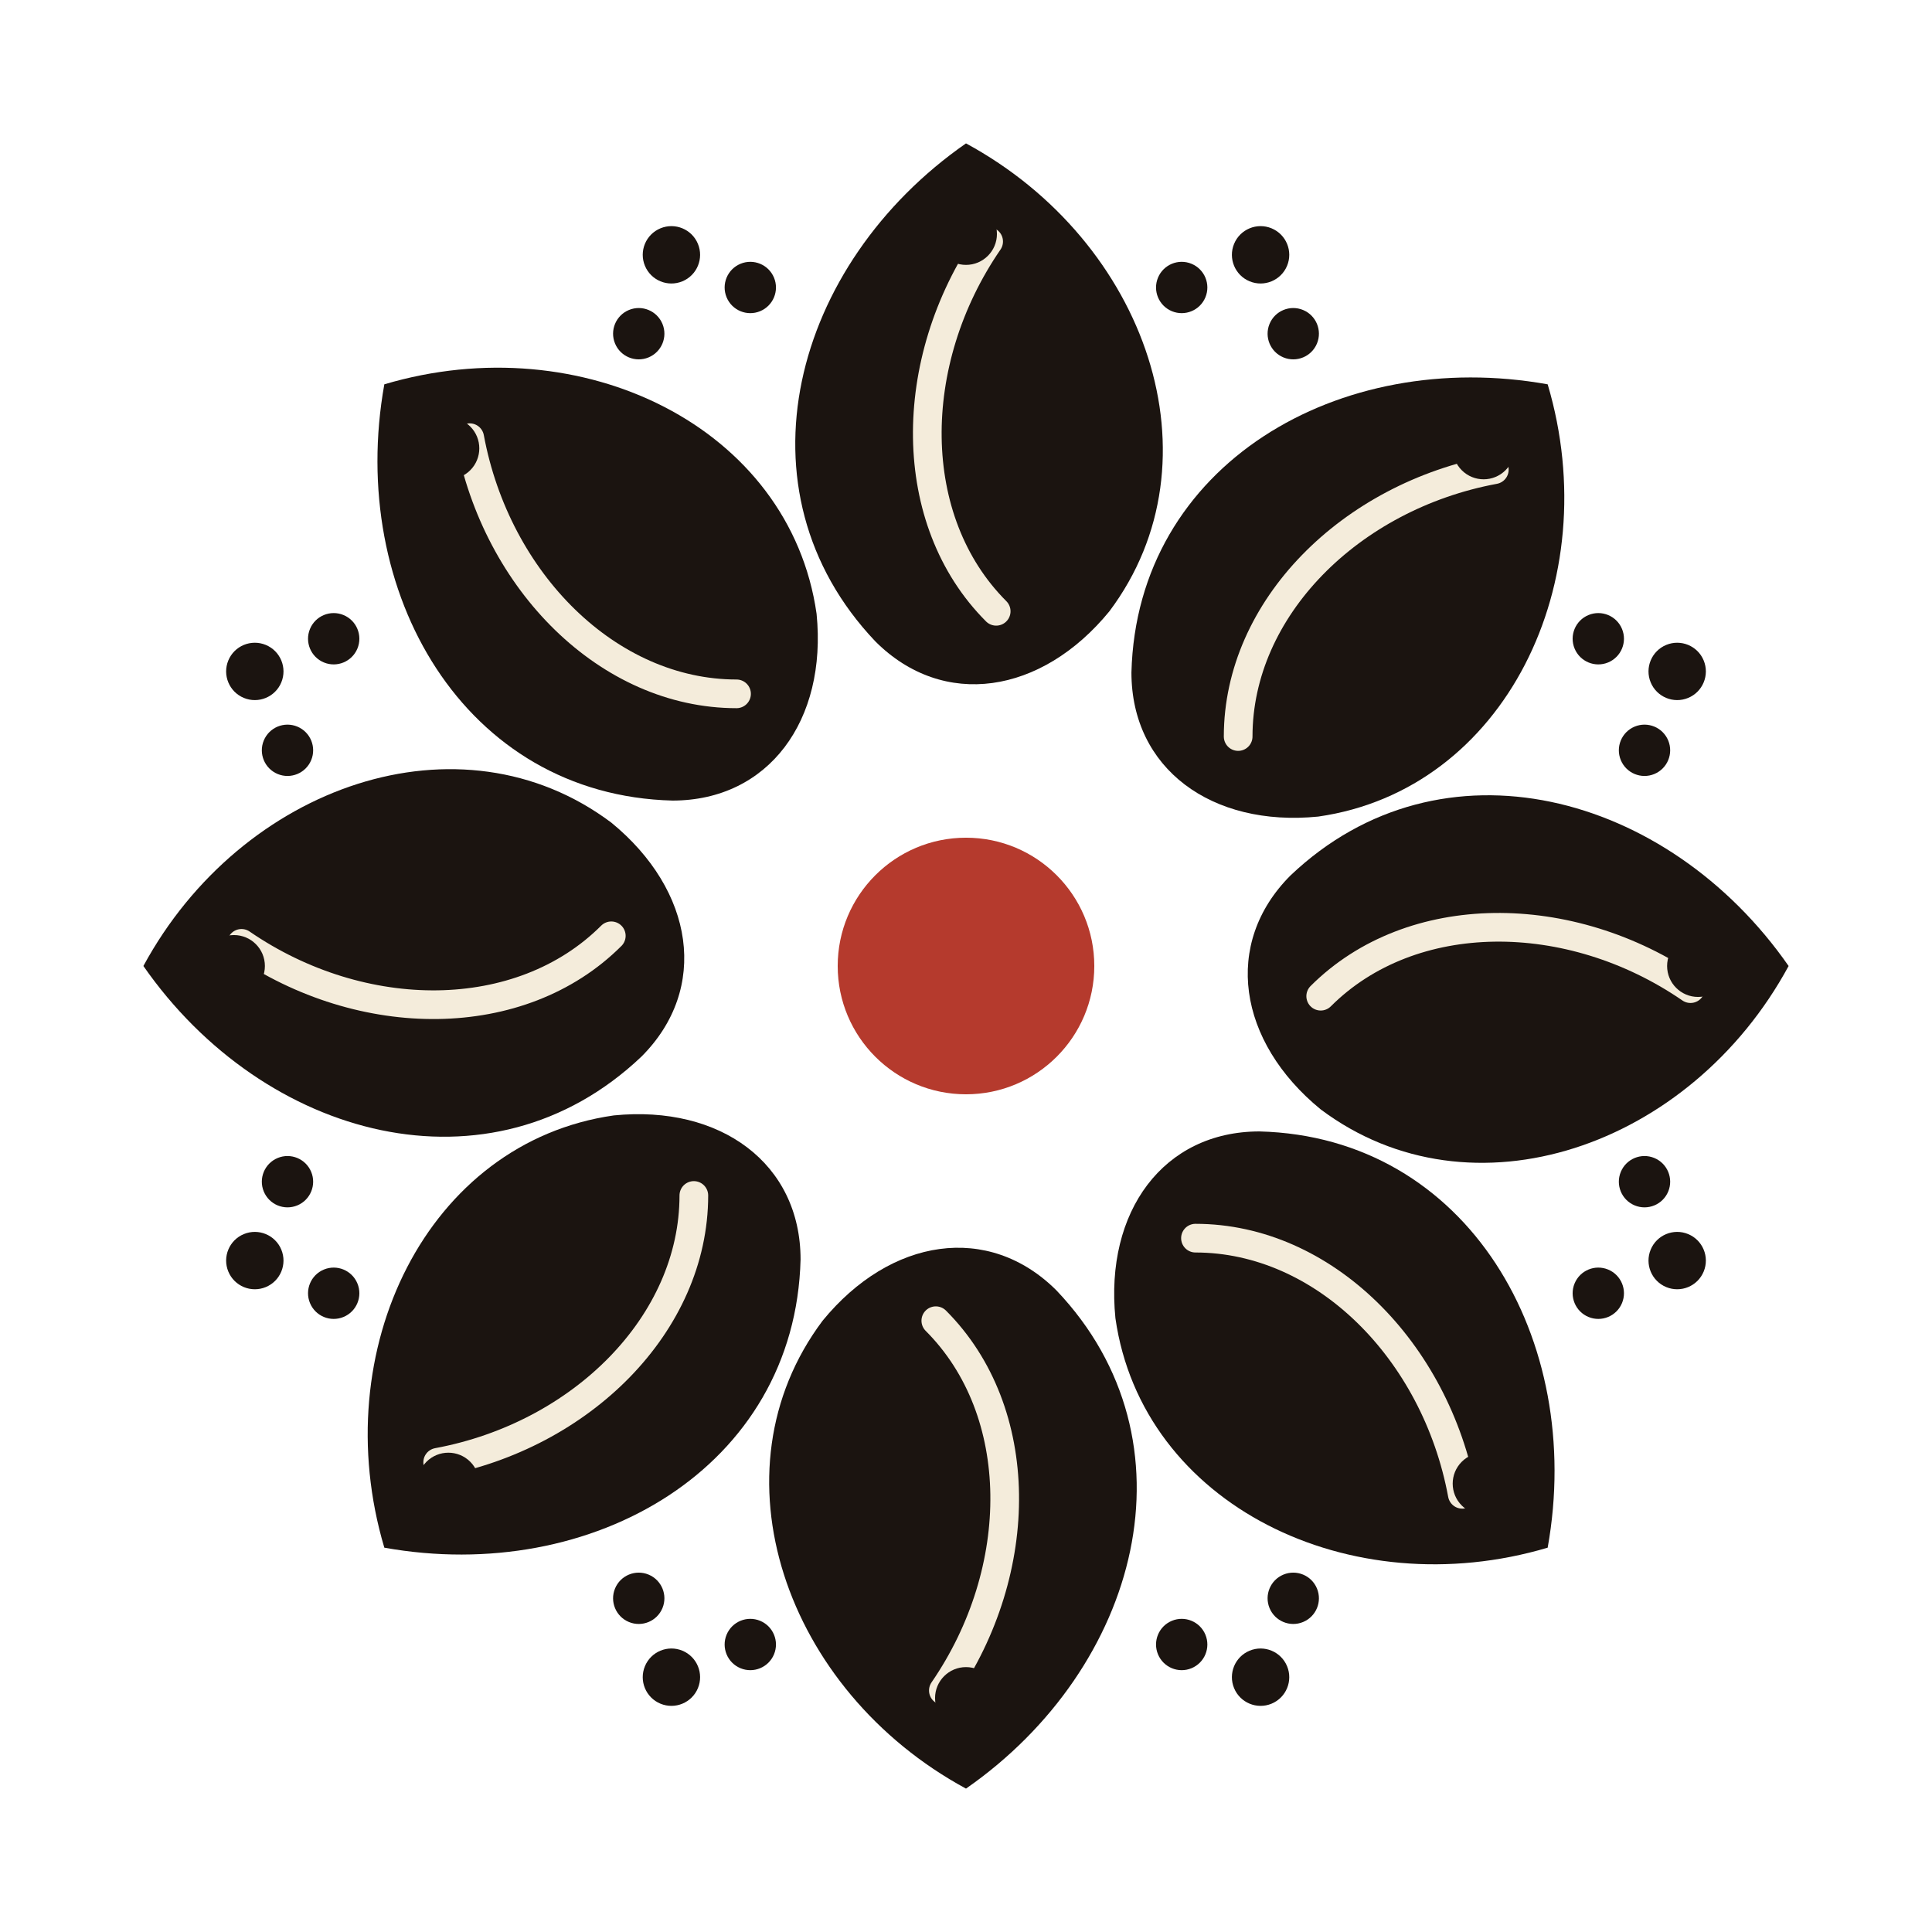
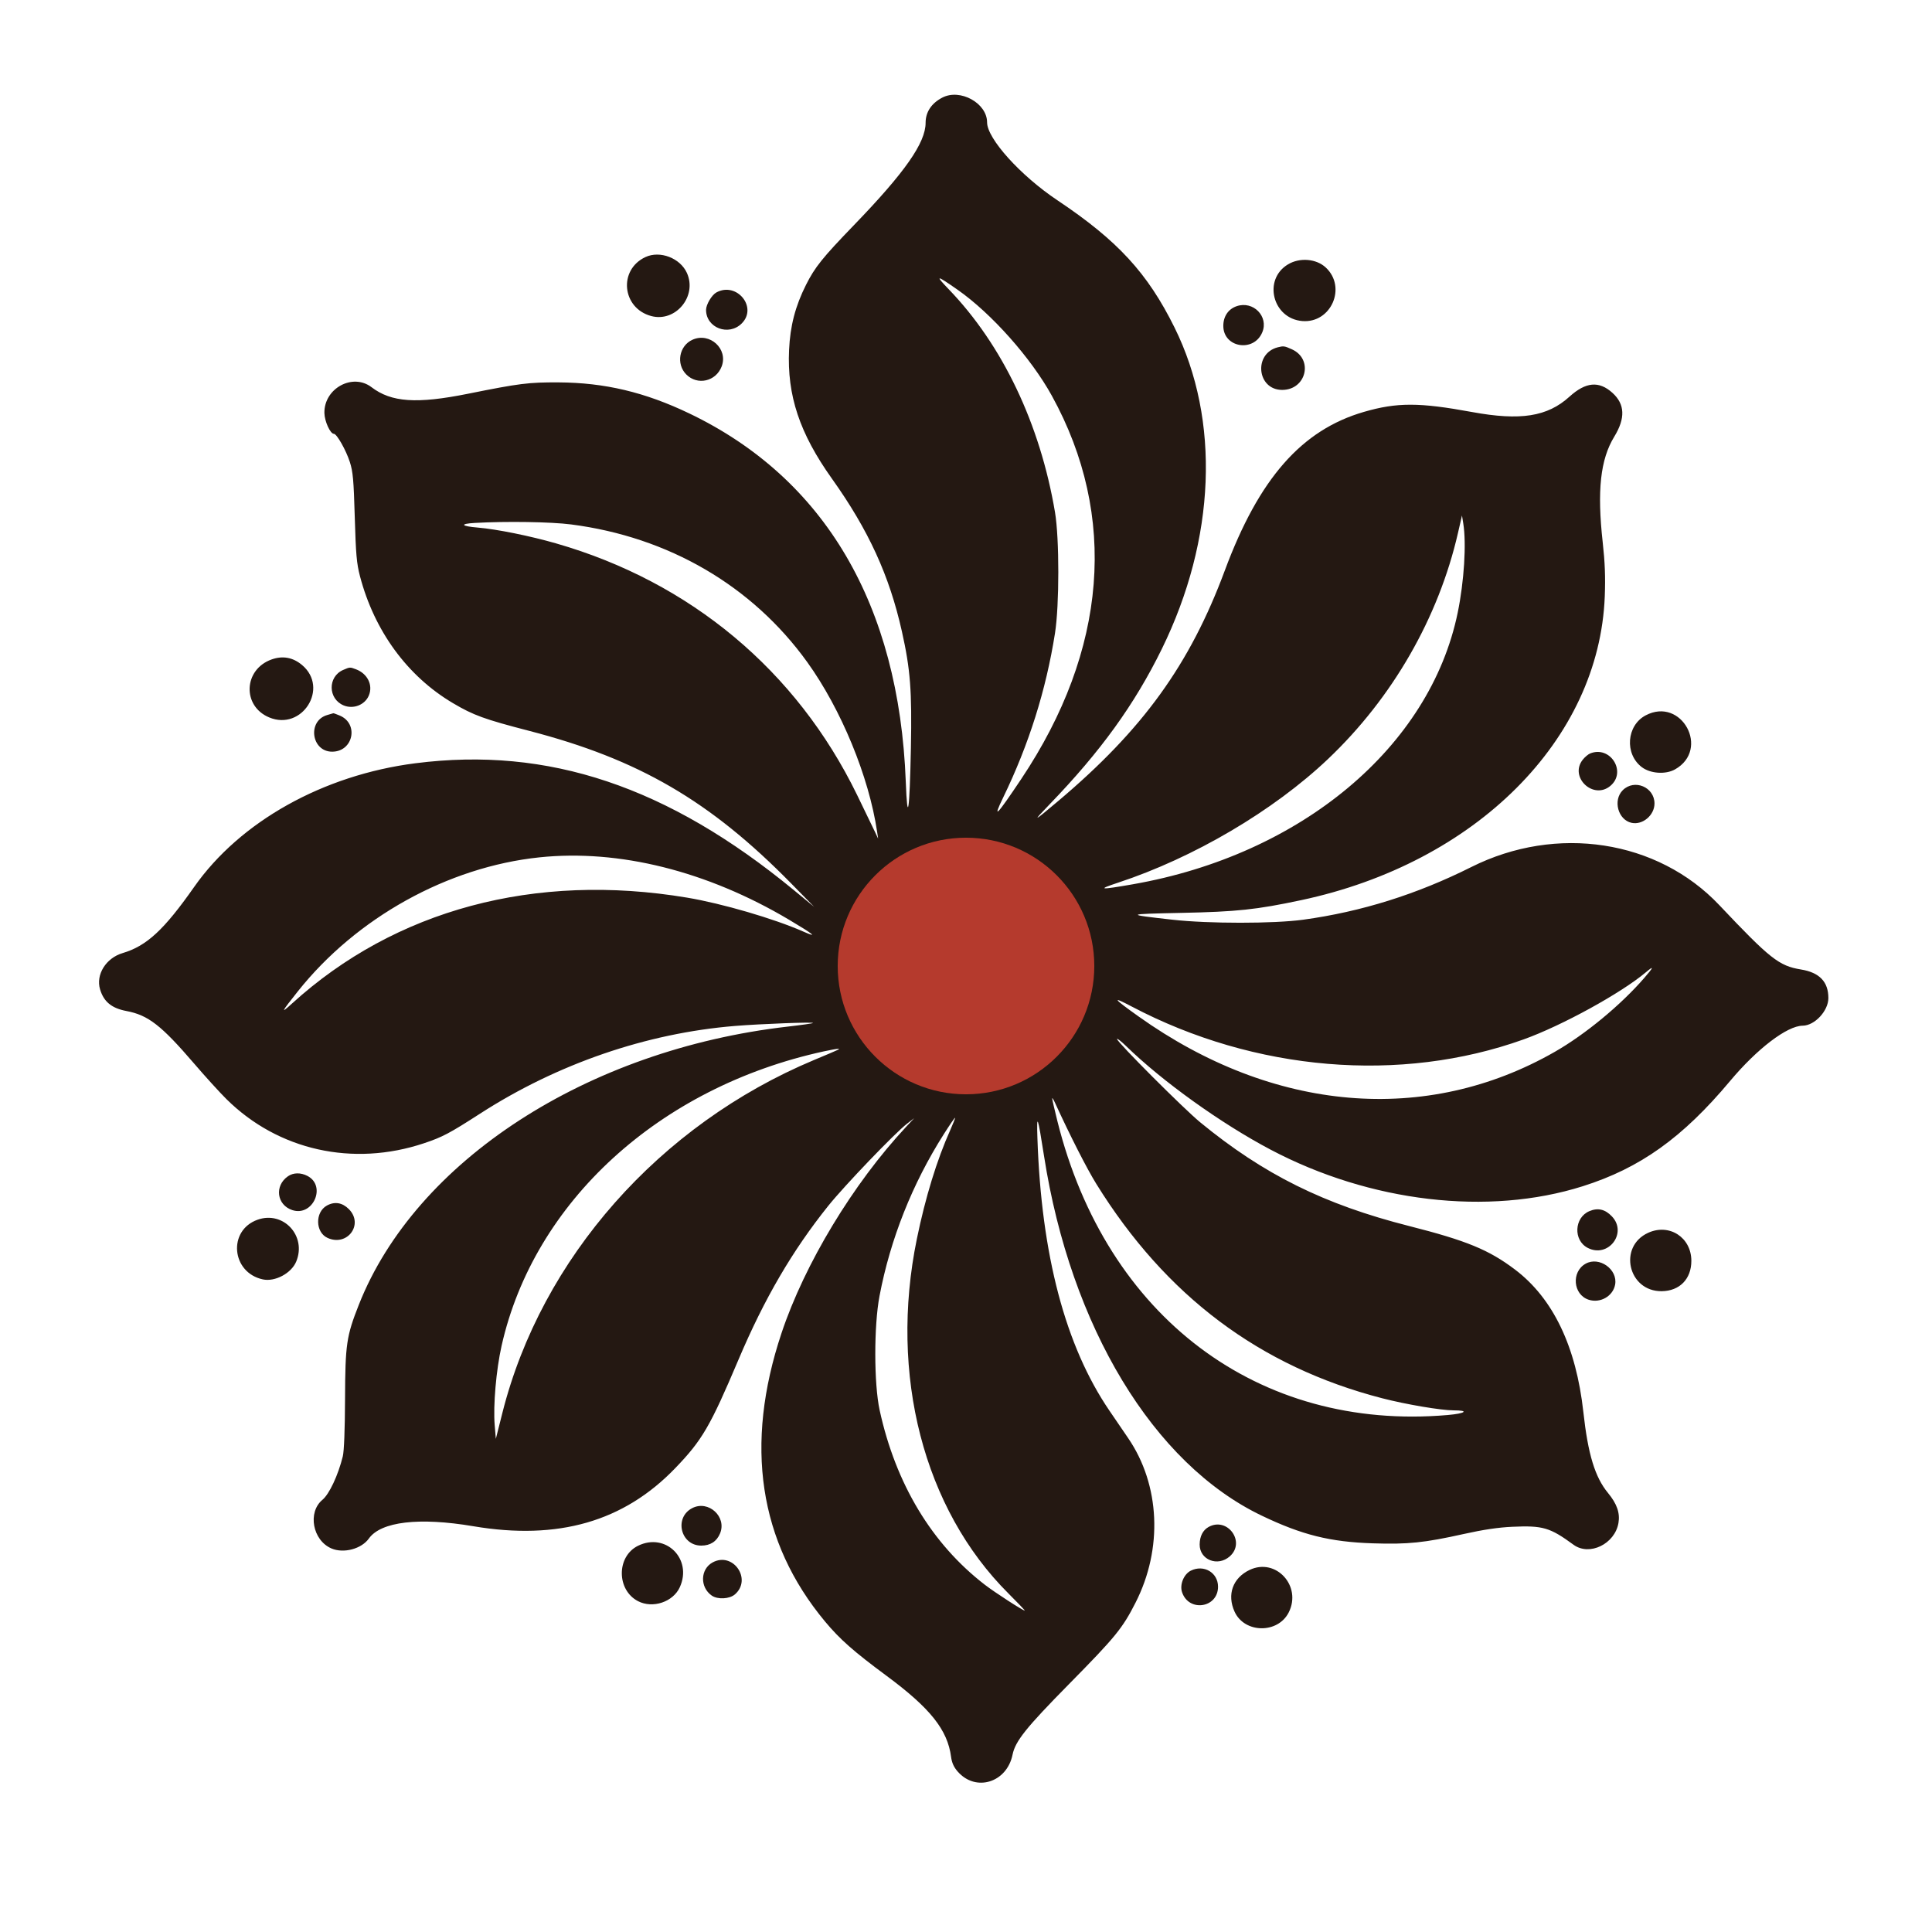
- <svg xmlns="http://www.w3.org/2000/svg" viewBox="0 0 256 256" width="256" height="256" role="img" aria-label="Sajni mehendi logo dark">
-   <defs>
-     <g id="paisley-dark">
-       <path d="M0-37C-23-21-31 9-12 29C-3 38 10 36 19 25C34 5 24-24 0-37Z" fill="#1B1410" />
-       <path d="M3-24C-8-8-8 13 4 25" fill="none" stroke="#F4ECDB" stroke-width="3.8" stroke-linecap="round" />
-       <circle cx="-16" cy="-3" r="3.7" fill="#1B1410" />
-       <circle cx="16" cy="8" r="3.7" fill="#1B1410" />
-       <circle cx="0" cy="-25" r="4.1" fill="#1B1410" />
-     </g>
-     <g id="cluster-dark">
-       <circle cx="0" cy="0" r="3.8" fill="#1B1410" />
-       <circle cx="-8" cy="8" r="3.4" fill="#1B1410" />
-       <circle cx="8" cy="8" r="3.4" fill="#1B1410" />
-     </g>
-   </defs>
-   <g transform="translate(128 128)">
-     <use href="#paisley-dark" transform="rotate(0) translate(0 -72)" />
-     <use href="#paisley-dark" transform="rotate(45) translate(0 -72)" />
-     <use href="#paisley-dark" transform="rotate(90) translate(0 -72)" />
-     <use href="#paisley-dark" transform="rotate(135) translate(0 -72)" />
-     <use href="#paisley-dark" transform="rotate(180) translate(0 -72)" />
-     <use href="#paisley-dark" transform="rotate(225) translate(0 -72)" />
-     <use href="#paisley-dark" transform="rotate(270) translate(0 -72)" />
-     <use href="#paisley-dark" transform="rotate(315) translate(0 -72)" />
-     <use href="#cluster-dark" transform="rotate(22.5) translate(0 -102)" />
-     <use href="#cluster-dark" transform="rotate(67.5) translate(0 -102)" />
-     <use href="#cluster-dark" transform="rotate(112.5) translate(0 -102)" />
-     <use href="#cluster-dark" transform="rotate(157.5) translate(0 -102)" />
-     <use href="#cluster-dark" transform="rotate(202.5) translate(0 -102)" />
-     <use href="#cluster-dark" transform="rotate(247.5) translate(0 -102)" />
-     <use href="#cluster-dark" transform="rotate(292.5) translate(0 -102)" />
-     <use href="#cluster-dark" transform="rotate(337.5) translate(0 -102)" />
-   </g>
+ <svg xmlns="http://www.w3.org/2000/svg" viewBox="0 0 256 256" role="img" aria-label="Sajni flower">
+   <path fill="#241812" fill-rule="evenodd" d="M124.859 12.934C123.415 13.686 122.647 14.847 122.647 16.275 122.647 18.923 119.903 22.843 113.167 29.816 108.984 34.147 107.981 35.395 106.801 37.743 105.383 40.563 104.702 43.181 104.556 46.371 104.28 52.396 105.949 57.413 110.229 63.418 115.084 70.231 117.851 76.269 119.505 83.665 120.629 88.685 120.847 91.514 120.698 99.142 120.534 107.531 120.243 109.427 120.019 103.564 119.124 80.131 109.28 63.386 91.345 54.787 85.465 51.967 80.124 50.699 74.007 50.669 70.037 50.65 68.86 50.797 62.022 52.172 55.216 53.54 51.859 53.312 49.225 51.303 46.723 49.395 42.934 51.466 42.984 54.715 43 55.812 43.76 57.484 44.242 57.484 44.625 57.484 45.846 59.639 46.352 61.207 46.769 62.499 46.865 63.57 47.009 68.538 47.151 73.437 47.259 74.669 47.695 76.335 49.599 83.608 53.984 89.599 60.013 93.166 62.743 94.782 64.159 95.297 70.111 96.84 84.621 100.602 94.099 106.122 104.844 117.07L107.869 120.152 105.193 117.949C88.484 104.196 72.649 98.888 55.04 101.136 42.817 102.697 31.815 108.849 25.725 117.528 21.731 123.22 19.436 125.342 16.253 126.288 14.04 126.945 12.673 129.14 13.259 131.095 13.751 132.739 14.792 133.594 16.753 133.965 19.638 134.51 21.373 135.859 25.739 140.947 27.202 142.653 29.124 144.766 30.009 145.642 36.864 152.43 46.767 154.639 56.195 151.482 58.635 150.665 59.549 150.182 63.62 147.558 73.853 140.962 85.666 136.899 97.396 135.943 100.818 135.664 107.879 135.399 107.723 135.555 107.666 135.611 106.158 135.826 104.37 136.031 77.78 139.088 55.078 153.814 47.546 172.89 45.906 177.045 45.748 178.121 45.719 185.367 45.703 189.434 45.592 192.293 45.423 192.974 44.802 195.486 43.634 197.978 42.724 198.733 40.731 200.387 41.421 204.109 43.92 205.178 45.535 205.869 47.894 205.243 48.877 203.863 50.478 201.615 55.533 201.02 62.716 202.233 73.951 204.13 82.659 201.624 89.484 194.527 93.056 190.813 94.099 189.02 97.866 180.131 101.285 172.062 104.998 165.705 109.759 159.767 111.907 157.089 118.602 150.111 120.204 148.881L121.135 148.167 120.065 149.312C113.035 156.846 106.621 167.462 103.557 176.638 98.611 191.446 100.548 204.312 109.309 214.843 111.276 217.208 113.095 218.815 117.467 222.05 123.271 226.344 125.553 229.211 126.023 232.795 126.126 233.58 126.388 234.159 126.907 234.75 129.304 237.481 133.419 236.203 134.17 232.495 134.531 230.712 135.963 228.922 141.616 223.185 147.816 216.894 148.726 215.781 150.474 212.343 154.102 205.205 153.722 196.764 149.493 190.568 148.808 189.563 147.693 187.93 147.017 186.938 141.174 178.375 137.981 166.3 137.463 150.807 137.349 147.404 137.507 147.829 138.337 153.156 141.87 175.829 152.848 193.969 167.19 200.834 172.537 203.393 176.235 204.314 181.915 204.499 186.569 204.651 188.71 204.43 193.997 203.253 196.55 202.685 198.537 202.391 200.386 202.307 204.442 202.124 205.376 202.398 208.5 204.686 210.605 206.228 213.983 204.588 214.455 201.795 214.678 200.475 214.253 199.261 213.063 197.818 211.342 195.731 210.417 192.691 209.804 187.113 208.851 178.429 205.789 172.039 200.753 168.228 197.289 165.606 194.323 164.386 186.722 162.456 175.448 159.594 167.443 155.62 159.034 148.712 156.835 146.905 148.015 138.073 148.015 137.678 148.015 137.548 148.564 137.976 149.236 138.63 154.053 143.317 161.81 148.876 168.352 152.33 181.565 159.306 197.193 161.14 209.714 157.185 217.315 154.784 222.942 150.767 229.24 143.244 232.832 138.953 236.806 135.925 238.865 135.909 240.455 135.897 242.269 133.946 242.269 132.248 242.269 130.089 241.089 128.86 238.63 128.46 235.733 127.989 234.542 127.05 227.823 119.941 219.641 111.283 206.252 109.224 194.954 114.887 187.736 118.506 180.378 120.811 172.684 121.866 168.768 122.402 160.147 122.402 155.345 121.865 149.032 121.159 149.092 121.114 156.509 120.962 163.887 120.811 166.462 120.538 172.388 119.28 195.562 114.36 211.914 98.002 212.641 79.011 212.738 76.463 212.665 74.531 212.367 71.857 211.606 65.003 212.058 60.871 213.898 57.861 215.395 55.413 215.318 53.555 213.655 52.053 211.875 50.444 210.123 50.602 207.954 52.568 205.037 55.212 201.464 55.774 195.054 54.596 188.054 53.31 185.114 53.306 180.731 54.576 172.469 56.97 166.825 63.402 162.301 75.577 157.662 88.062 151.436 96.679 140.218 106.141 136.861 108.972 136.711 109.029 139.08 106.575 145.833 99.58 150.347 93.33 153.946 85.993 161.088 71.431 161.712 55.685 155.634 43.404 152.057 36.175 148.099 31.875 140.102 26.531 135.211 23.262 130.793 18.364 130.793 16.211 130.793 13.667 127.228 11.699 124.859 12.934M85.527 34.062C81.912 35.742 82.406 40.831 86.286 41.876 89.52 42.747 92.417 39.247 91.017 36.162 90.12 34.188 87.452 33.168 85.527 34.062M170.668 35.029C167.318 37.037 168.618 42.213 172.555 42.54 176.374 42.856 178.482 38.063 175.673 35.448 174.414 34.277 172.228 34.093 170.668 35.029M125.701 38.315C132.833 45.711 137.823 56.179 139.794 67.88 140.377 71.344 140.377 80.196 139.793 83.898 138.604 91.444 136.335 98.64 132.933 105.658 131.446 108.725 132.065 108.092 135.324 103.215 146.726 86.151 148.146 68.365 139.378 52.443 136.62 47.434 131.371 41.53 126.89 38.396 124.052 36.411 123.853 36.398 125.701 38.315M94.925 38.75C94.311 39.084 93.556 40.358 93.556 41.061 93.556 43.45 96.553 44.587 98.286 42.854 100.424 40.716 97.617 37.287 94.925 38.75M163.862 40.572C162.751 40.953 162.095 41.923 162.095 43.183 162.095 46.07 166.129 46.737 167.257 44.037 168.135 41.936 166.059 39.817 163.862 40.572M91.757 45.018C89.982 45.816 89.554 48.236 90.943 49.625 92.423 51.105 94.868 50.545 95.626 48.551 96.509 46.233 94.05 43.987 91.757 45.018M169.319 46.017C166.062 46.845 166.553 51.665 169.894 51.665 173.09 51.665 174.069 47.596 171.189 46.288 170.206 45.842 170.08 45.824 169.319 46.017M193.186 70.633C190.604 81.866 184.517 92.455 175.984 100.56 168.751 107.43 158.16 113.667 148.131 116.965 145.298 117.896 145.72 117.94 150.115 117.17 172.403 113.265 189.482 98.985 193.153 81.184 194.005 77.052 194.32 72.004 193.89 69.353L193.721 68.305 193.186 70.633M62.895 69.292C60.865 69.408 61.08 69.721 63.316 69.908 65.817 70.116 70.231 71.009 73.705 72.009 91.506 77.133 105.536 88.856 113.557 105.309 114.68 107.613 115.769 109.865 115.978 110.313L116.357 111.127 116.219 110.196C115.138 102.908 111.462 93.984 106.967 87.738 99.686 77.622 88.592 71.152 75.673 69.49 73 69.146 67.085 69.054 62.895 69.292M35.988 87.381C32.265 88.708 32.062 93.554 35.666 95.06 40.037 96.886 43.639 91.161 40.03 88.124 38.818 87.104 37.464 86.855 35.988 87.381M45.47 88.771C43.412 89.666 43.45 92.599 45.531 93.469 46.82 94.007 48.358 93.403 48.876 92.153 49.445 90.777 48.702 89.265 47.17 88.685 46.368 88.381 46.366 88.381 45.47 88.771M218.056 94.791C215.527 96.128 215.243 99.892 217.539 101.644 218.679 102.513 220.695 102.652 221.947 101.949 226.642 99.31 222.817 92.273 218.056 94.791M43.36 94.744C40.688 95.517 41.25 99.616 44.026 99.602 46.816 99.588 47.576 95.884 45.01 94.812 44.583 94.633 44.204 94.497 44.167 94.508 44.131 94.52 43.768 94.626 43.36 94.744M210.708 99.835C210.438 99.944 209.993 100.319 209.719 100.667 207.901 102.979 211.129 106.03 213.385 104.131 215.582 102.283 213.383 98.755 210.708 99.835M215.022 104.709C213.695 106.036 214.396 108.636 216.186 109.029 217.653 109.351 219.229 108.025 219.229 106.469 219.229 104.289 216.559 103.172 215.022 104.709M71.472 113.604C59.337 114.873 47.223 121.596 39.453 131.375 37.247 134.151 37.132 134.391 38.688 132.977 52.383 120.528 70.882 115.569 91.043 118.941 95.68 119.716 102.587 121.734 106.44 123.437 108.449 124.326 107.85 123.827 104.557 121.872 93.691 115.417 82.022 112.502 71.472 113.604M218.087 128.832C214.791 131.605 206.953 135.909 201.891 137.725 185.578 143.577 166.272 141.959 149.963 133.373 147.234 131.936 147.454 132.256 150.867 134.686 168.707 147.392 188.992 149.116 206.016 139.374 210.064 137.057 214.753 133.184 217.883 129.571 219.14 128.12 219.203 127.893 218.087 128.832M109.149 139.315C87.36 144.062 70.739 159.255 66.46 178.336 65.745 181.521 65.335 186.249 65.549 188.827L65.701 190.657 66.573 187.198C71.739 166.729 87.371 149.034 107.869 140.453 111.387 138.981 111.413 138.968 111.011 138.977 110.819 138.981 109.981 139.133 109.149 139.315M139.419 145.534C139.41 145.642 139.722 147.003 140.111 148.56 146.593 174.505 166.732 189.669 191.826 187.498 194.19 187.294 194.725 186.88 192.626 186.88 190.947 186.88 186.321 186.097 183.144 185.276 166.938 181.085 154.474 171.736 145.258 156.858 144.01 154.843 141.804 150.511 139.807 146.153 139.601 145.705 139.427 145.426 139.419 145.534M125.049 150.299C120.887 156.85 117.975 164.184 116.54 171.726 115.787 175.683 115.796 183.354 116.557 186.852 118.685 196.632 123.484 204.592 130.512 209.999 131.839 211.02 135.534 213.411 135.786 213.411 135.848 213.411 134.875 212.39 133.623 211.142 122.387 199.942 117.796 182.171 121.487 164.165 122.611 158.679 124.145 153.683 125.92 149.726 126.302 148.876 126.584 148.15 126.547 148.113 126.51 148.076 125.836 149.06 125.049 150.299M38.161 155.858C36.34 157.113 36.663 159.661 38.729 160.343 41.475 161.249 43.292 157.137 40.732 155.813 39.838 155.351 38.872 155.368 38.161 155.858M43.313 159.743C41.729 160.621 41.782 163.291 43.397 164.027 46.025 165.224 48.239 162.229 46.22 160.209 45.35 159.34 44.334 159.177 43.313 159.743M210.606 160.481C208.586 161.328 208.444 164.349 210.378 165.349 213.095 166.754 215.686 163.383 213.585 161.177 212.685 160.231 211.734 160.009 210.606 160.481M34.126 161.621C30.156 163.036 30.655 168.629 34.831 169.528 36.436 169.873 38.601 168.72 39.246 167.175 40.667 163.773 37.556 160.398 34.126 161.621M218.396 163.35C214.374 165.177 215.737 171.124 220.169 171.09 222.557 171.072 224.12 169.472 224.113 167.055 224.103 163.96 221.199 162.078 218.396 163.35M210.098 167.45C208.185 168.525 208.437 171.537 210.496 172.216 212.028 172.722 213.722 171.763 214.01 170.227 214.391 168.2 211.904 166.434 210.098 167.45M91.741 199.825C89.286 201.071 90.17 204.8 92.92 204.8 94.123 204.8 94.971 204.25 95.413 203.183 96.326 200.979 93.878 198.74 91.741 199.825M160.142 202.332C159.391 202.749 158.971 203.57 158.961 204.643 158.942 206.693 161.364 207.644 162.964 206.215 165.091 204.314 162.644 200.946 160.142 202.332M84.532 204.828C81.676 206.242 81.684 210.685 84.545 212.164 86.494 213.172 89.19 212.27 90.079 210.312 91.783 206.559 88.197 203.014 84.532 204.828M94.432 207.026C92.789 207.917 92.72 210.309 94.305 211.419 95.091 211.969 96.669 211.887 97.388 211.258 99.689 209.246 97.12 205.568 94.432 207.026M165.585 208.02C163.352 209.082 162.556 211.283 163.585 213.55 164.898 216.44 169.325 216.502 170.764 213.652 172.532 210.148 169.058 206.369 165.585 208.02M157.789 208.122C156.863 208.582 156.295 209.966 156.624 210.962 157.513 213.656 161.396 213.072 161.396 210.245 161.396 208.376 159.51 207.266 157.789 208.122" />
  <circle cx="128" cy="128" r="17" fill="#B53A2D" />
</svg>
